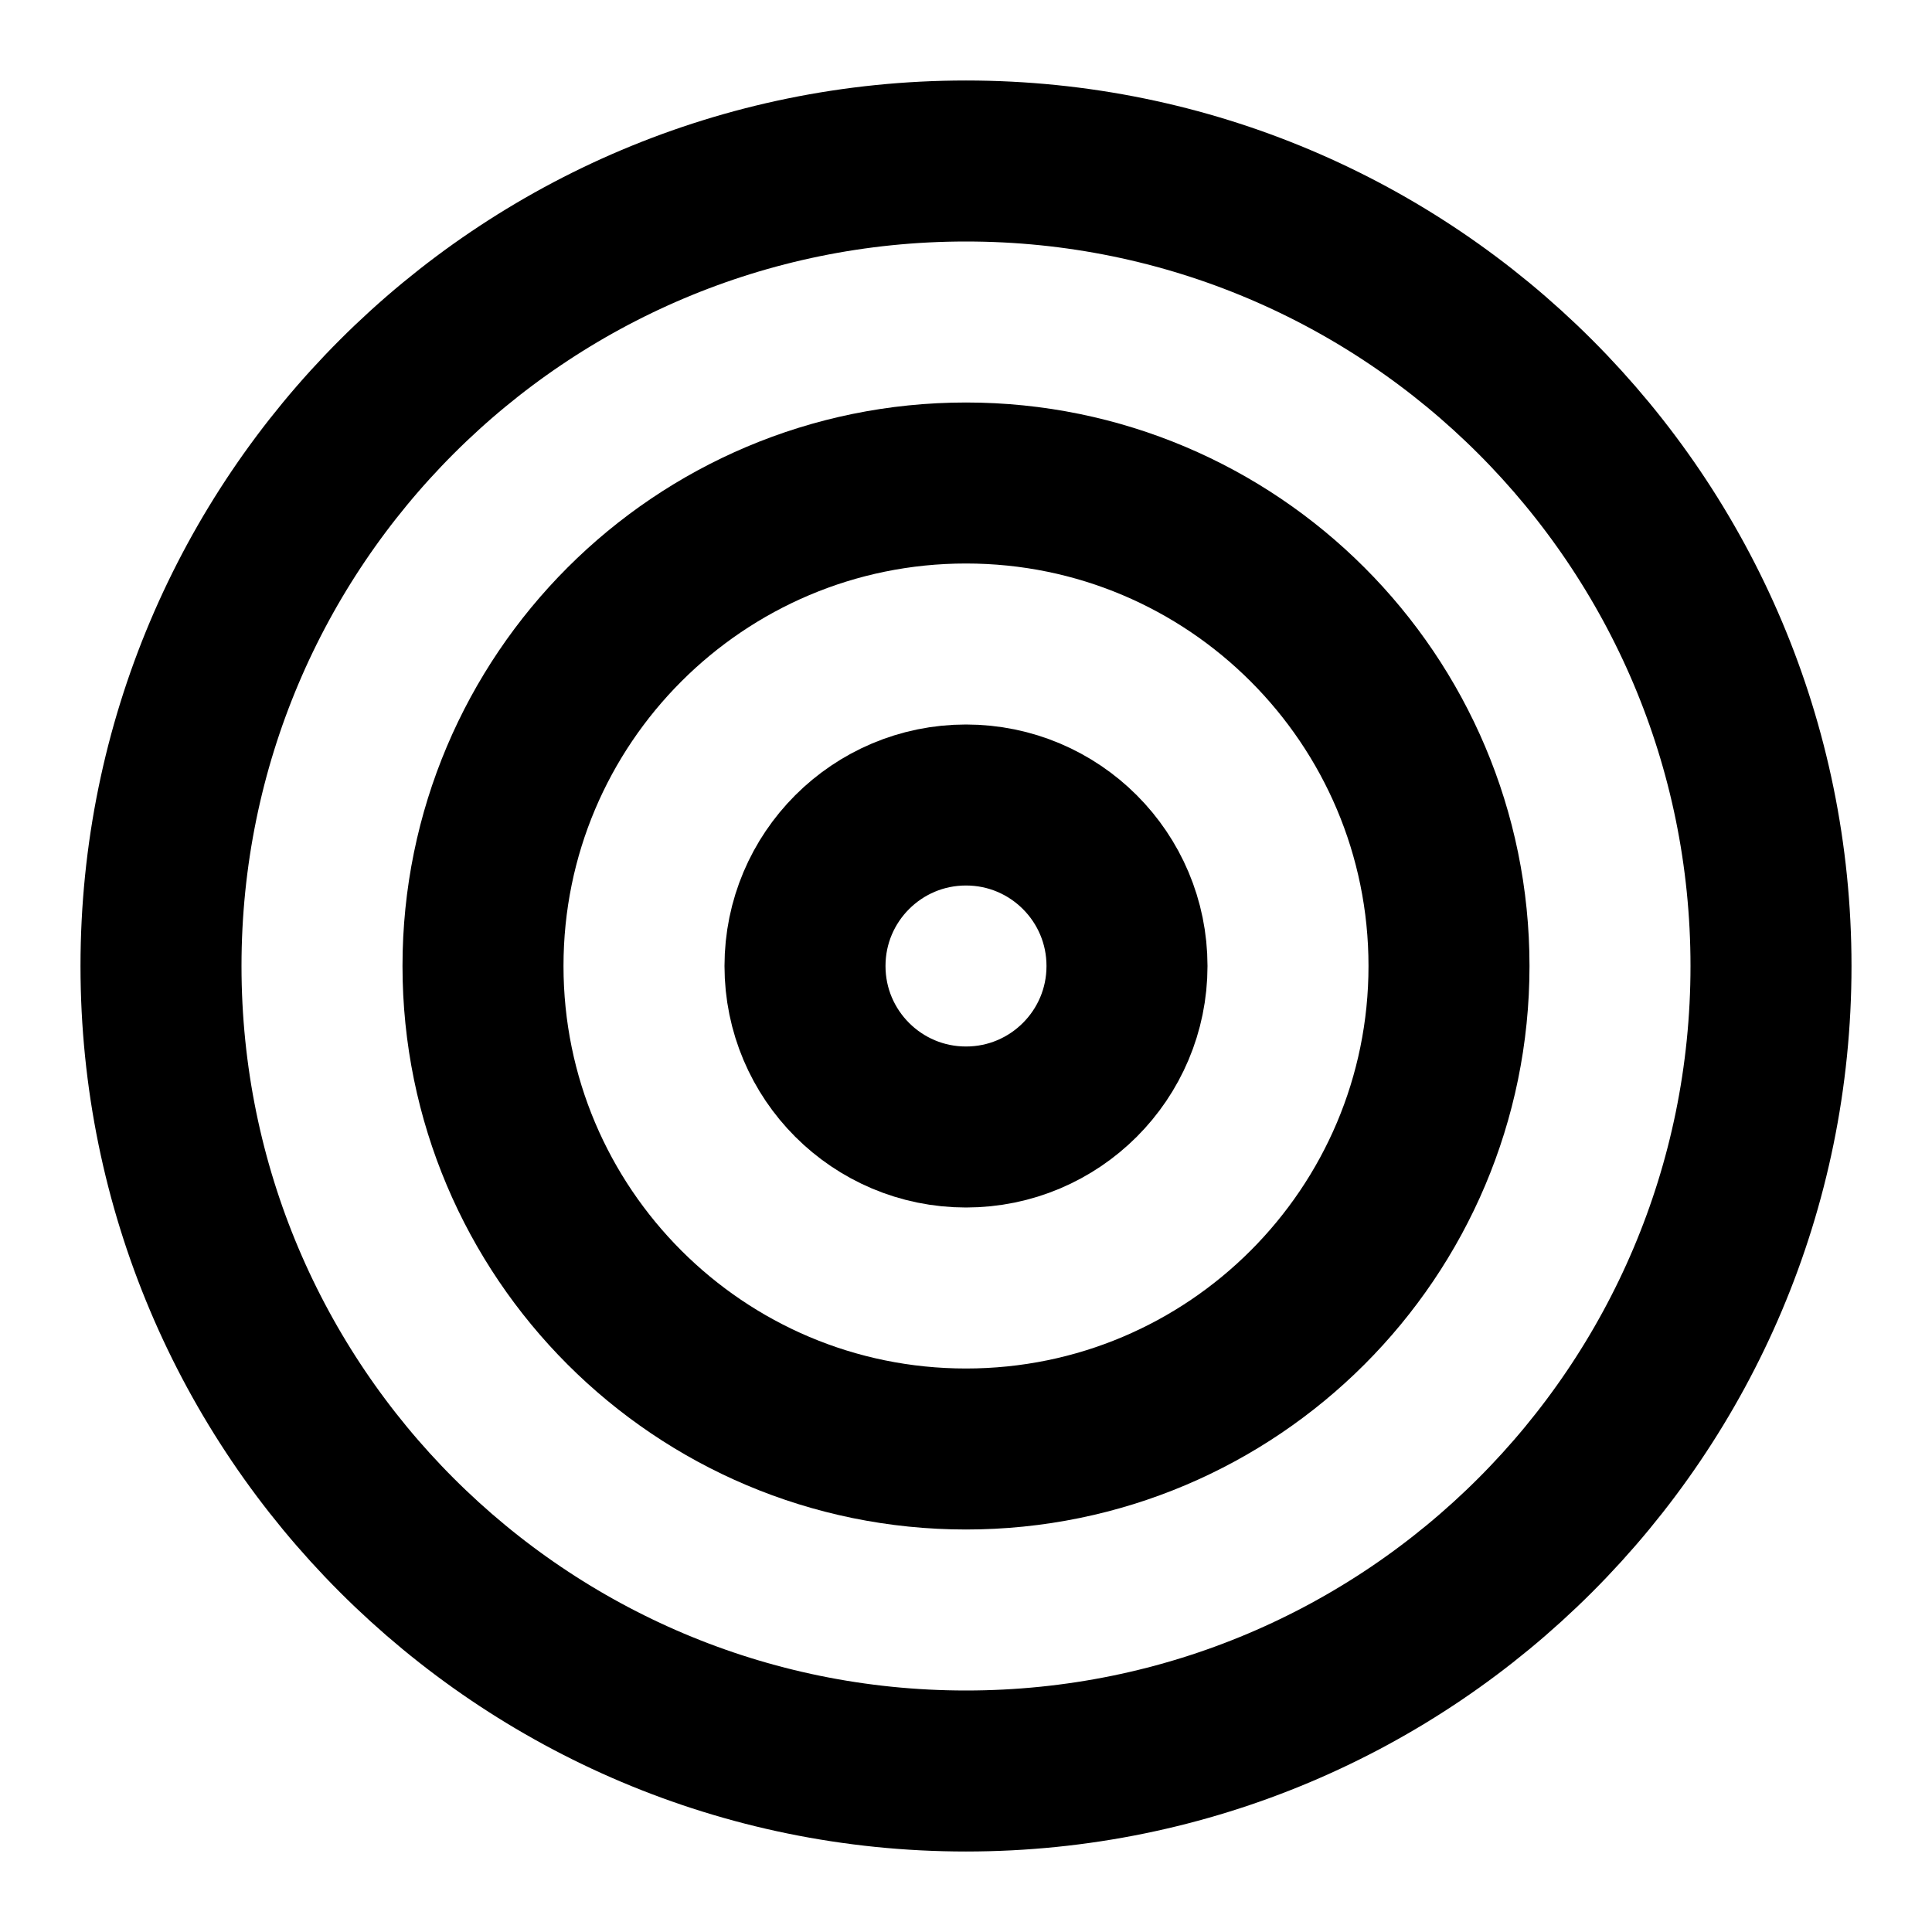
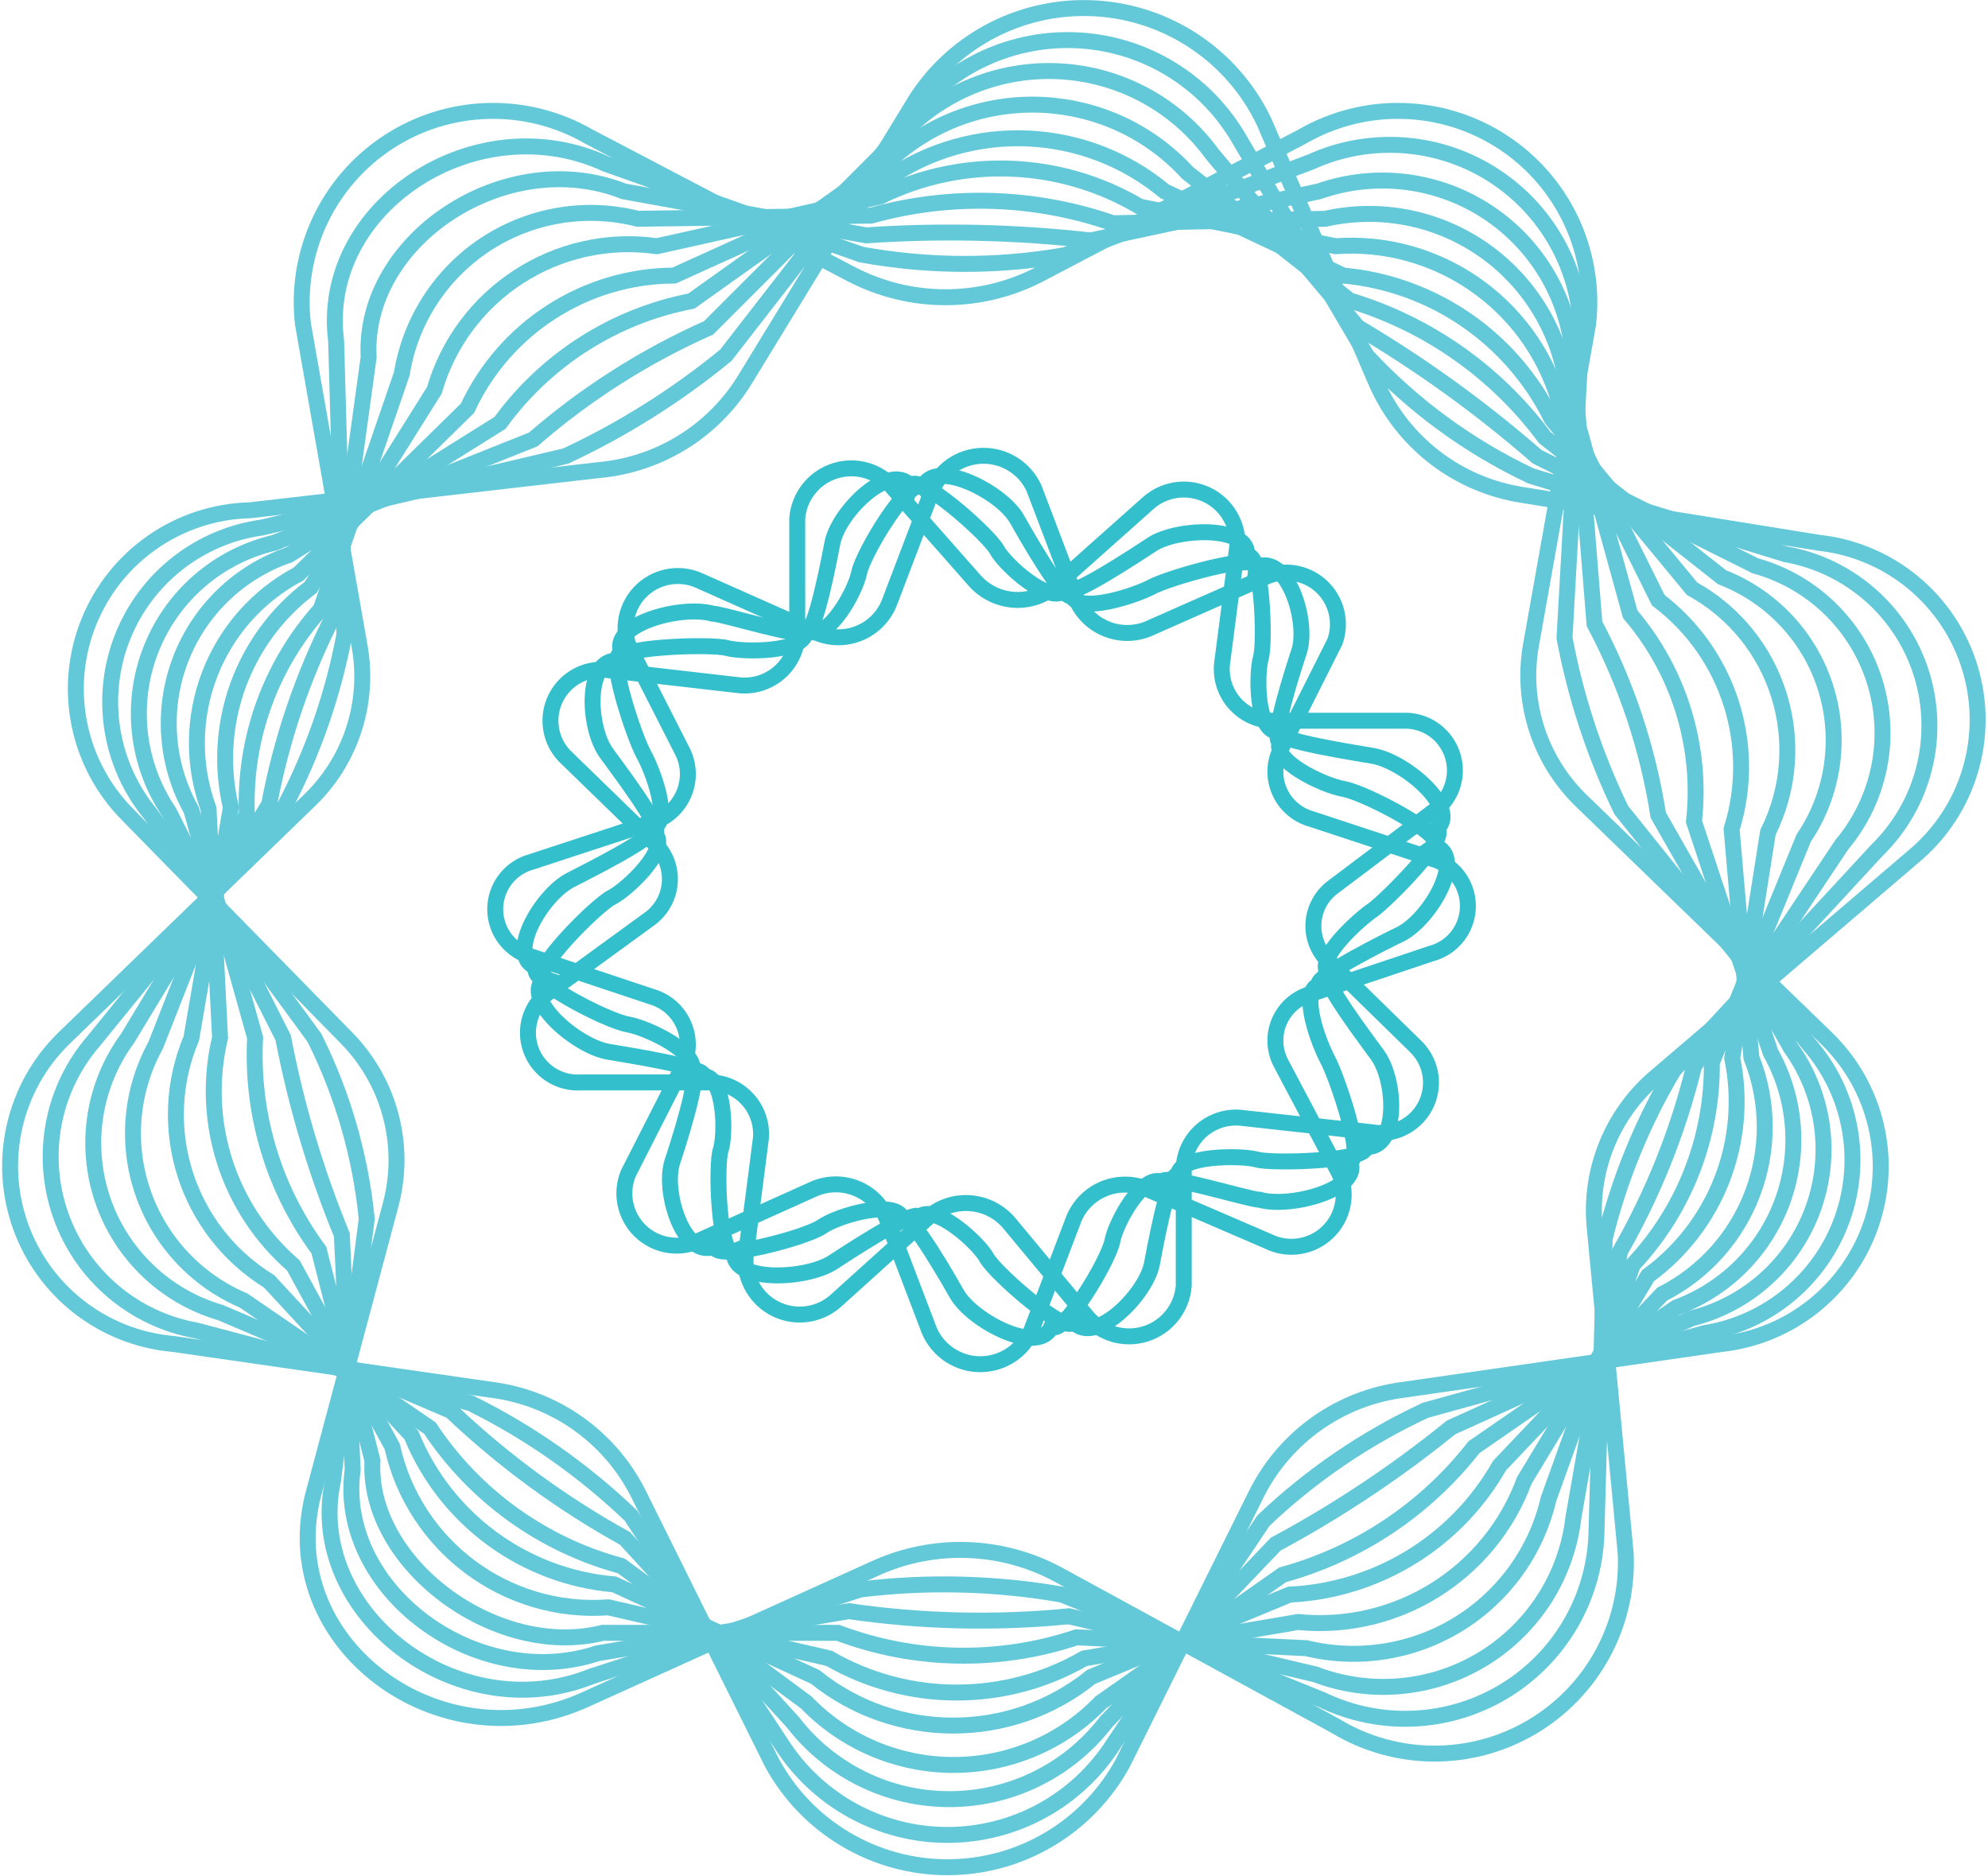
- <svg xmlns="http://www.w3.org/2000/svg" viewBox="0 0 24 24" fill="none" stroke="currentColor" stroke-width="2" stroke-linecap="round" stroke-linejoin="round">
-   <circle cx="12" cy="12" r="10" />
-   <circle cx="12" cy="12" r="6" />
-   <circle cx="12" cy="12" r="2" />
+ <svg xmlns="http://www.w3.org/2000/svg" viewBox="0 0 31.17 29.4">
+   <defs>
+     <style>.cls-1,.cls-2{fill:none;stroke-miterlimit:10;stroke-width:0.25px;}.cls-1{stroke:#63c9d9;}.cls-2{stroke:#33c0cc;}</style>
+   </defs>
+   <g id="Layer_2" data-name="Layer 2">
+     <g id="Layer_1-2" data-name="Layer 1">
+       <path class="cls-1" d="M16.3,4.3l4.12-2.16A3,3,0,0,1,24.9,5.08L24,10.14a2.73,2.73,0,0,0,.81,2.43l3.83,3.71A2.8,2.8,0,0,1,27,21.07l-5,.72a3,3,0,0,0-2.29,1.61l-2.1,4.23a3.13,3.13,0,0,1-5.51,0L10,23.4a3,3,0,0,0-2.29-1.61l-5-.72A2.8,2.8,0,0,1,1,16.28l3.83-3.71a2.7,2.7,0,0,0,.81-2.43L4.75,5.08A3,3,0,0,1,9.23,2.14L13.35,4.3A3.2,3.2,0,0,0,16.3,4.3Z" />
+       <path class="cls-1" d="M24.79,5.38,24.53,10a10.7,10.7,0,0,0,.89,2.7l2.95,3.68a2.75,2.75,0,0,1-1.64,4.52l-4.38,1.21a9.5,9.5,0,0,0-2.54,1.73l-2.35,3.5a3.09,3.09,0,0,1-5.21,0L9.89,23.76A10.12,10.12,0,0,0,7.38,22l-4.3-1.14a2.77,2.77,0,0,1-1.61-4.54l3-3.69a9.6,9.6,0,0,0,.93-2.68L5.27,5.34C5,3.24,7.47,1.63,9.5,2.57l4,1.42A9.06,9.06,0,0,0,16.7,4l3.85-1.46A3,3,0,0,1,24.79,5.38Z" />
+       <path class="cls-1" d="M24.67,5.67,25,9.78a9.53,9.53,0,0,1,1,3l2.08,3.65a2.73,2.73,0,0,1-1.56,4.24l-3.77,1.71A17.52,17.52,0,0,1,20,24.21L17.34,27a3.1,3.1,0,0,1-4.91,0L9.8,24.12a13.34,13.34,0,0,1-2.73-2L3.46,20.58A2.77,2.77,0,0,1,2,16.28l2.22-3.67a11,11,0,0,1,1-2.94L5.78,5.6c-.1-1.85,2.16-3.33,4-2.6l3.8.69a19.57,19.57,0,0,1,3.52.08L20.68,3A3,3,0,0,1,24.67,5.67Z" />
+       <path class="cls-1" d="M24.56,6l1,3.63a4.28,4.28,0,0,1,1,3.25l1.2,3.62a2.8,2.8,0,0,1-1.48,4l-3.17,2.19a5.73,5.73,0,0,1-3,2l-2.85,2a3.21,3.21,0,0,1-4.62,0l-2.9-2.14a5.22,5.22,0,0,1-3-2.16l-2.92-2a2.85,2.85,0,0,1-1.38-4l1.43-3.64a4.55,4.55,0,0,1,1.16-3.2L6.3,5.86A3,3,0,0,1,10,3.43l3.66-.05a6.35,6.35,0,0,1,3.79.12l3.33-.07A3.13,3.13,0,0,1,24.56,6Z" />
+       <path class="cls-1" d="M24.44,6.27,26,9.41A3.28,3.28,0,0,1,27.15,13l.31,3.58a2.94,2.94,0,0,1-1.4,3.71l-2.55,2.69A4,4,0,0,1,20.22,25l-3.11,1.29a3.45,3.45,0,0,1-4.33,0L9.63,24.84A3.78,3.78,0,0,1,6.45,22.5L4.22,20.09A3.07,3.07,0,0,1,3,16.28l.62-3.62A3.35,3.35,0,0,1,4.87,9.21L6.81,6.12A3.17,3.17,0,0,1,10.3,3.86l3.5-.78a4.28,4.28,0,0,1,4.07.16l3.07.62A3.4,3.4,0,0,1,24.44,6.27Z" />
+       <path class="cls-1" d="M24.33,6.57l2.2,2.66a2.89,2.89,0,0,1,1.19,3.82l-.56,3.54A3.38,3.38,0,0,1,25.84,20L23.9,23.21a3.42,3.42,0,0,1-3.55,2.22L17,26a4,4,0,0,1-4,0L9.54,25.2a3.23,3.23,0,0,1-3.39-2.52L4.6,19.84a3.61,3.61,0,0,1-1.15-3.57l-.18-3.59A3,3,0,0,1,4.68,9l2.65-2.6a3.59,3.59,0,0,1,3.24-2.08l3.35-1.52a3.6,3.6,0,0,1,4.34.2l2.8,1.32A4.05,4.05,0,0,1,24.33,6.57Z" />
+       <path class="cls-1" d="M24.22,6.86,27,9.05a2.74,2.74,0,0,1,1.28,4.09l-1.44,3.52a4.56,4.56,0,0,1-1.24,3.17L24.28,23.5a3.14,3.14,0,0,1-3.8,2.34l-3.6-.17a5.59,5.59,0,0,1-3.74-.07l-3.69,0c-1.68.42-3.7-1.09-3.61-2.7L5,19.6a5.14,5.14,0,0,1-1-3.33L3,12.7a2.79,2.79,0,0,1,1.53-4L7.84,6.63a4.84,4.84,0,0,1,3-1.91L14,2.47a3.3,3.3,0,0,1,4.62.24l2.54,2A5.93,5.93,0,0,1,24.22,6.86Z" />
+       <path class="cls-1" d="M24.1,7.16l3.42,1.71a2.72,2.72,0,0,1,1.36,4.37l-2.32,3.48a11.21,11.21,0,0,1-1.16,2.9l-.73,4.17a3,3,0,0,1-4.05,2.46l-3.86-.91a14.27,14.27,0,0,1-3.45-.08l-3.94.66c-1.9.63-4.1-1-3.84-2.88l-.17-3.68a16.05,16.05,0,0,1-.92-3.09L2.65,12.73A2.75,2.75,0,0,1,4.3,8.51L8.36,6.89a11,11,0,0,1,2.75-1.75l3-3a3.17,3.17,0,0,1,4.9.28l2.28,2.71A19,19,0,0,1,24.1,7.16Z" />
+       <path class="cls-1" d="M24,7.46l4,1.23a2.73,2.73,0,0,1,1.43,4.64l-3.19,3.45a9.66,9.66,0,0,0-1.08,2.64l-.13,4.65a3,3,0,0,1-4.3,2.58L16.65,25a10.78,10.78,0,0,0-3.16-.08L9.28,26.28c-2.11.85-4.5-1-4.06-3.06l.53-4.11a8.16,8.16,0,0,0-.82-2.84L2.35,12.75A2.76,2.76,0,0,1,4.11,8.27L8.87,7.15a11.92,11.92,0,0,0,2.51-1.58l2.88-3.71a3.11,3.11,0,0,1,5.17.32l2,3.4A8.44,8.44,0,0,0,24,7.46Z" />
+       <path class="cls-1" d="M23.87,7.76l4.65.75A2.79,2.79,0,0,1,30,13.43L26,16.85a2.75,2.75,0,0,0-1,2.36l.49,5.15a3,3,0,0,1-4.55,2.7l-4.36-2.38a3.23,3.23,0,0,0-2.86-.09L9.19,26.64c-2.31,1.06-4.9-.9-4.27-3.24l1.21-4.53a2.73,2.73,0,0,0-.7-2.6L2,12.77A2.8,2.8,0,0,1,3.92,8l5.47-.63A3,3,0,0,0,11.65,6l2.72-4.45a3.13,3.13,0,0,1,5.45.36L21.58,6A3,3,0,0,0,23.87,7.76Z" />
+       <path class="cls-2" d="M16.21,7.65l.67,1.76A.87.87,0,0,0,18,9.86l1.81-.8a.81.81,0,0,1,1.12,1l-.85,1.69a.77.77,0,0,0,.48,1.09l1.88.62a.77.77,0,0,1,0,1.49l-1.88.63a.76.76,0,0,0-.48,1.08L21,18.4a.82.82,0,0,1-1.12,1.06L18,18.65a.87.87,0,0,0-1.16.45l-.67,1.76a.87.87,0,0,1-1.6,0l-.67-1.76a.86.86,0,0,0-1.16-.45l-1.8.81A.82.82,0,0,1,9.85,18.4l.86-1.69a.78.78,0,0,0-.48-1.08L8.34,15a.77.77,0,0,1,0-1.49l1.89-.62a.79.79,0,0,0,.48-1.09l-.86-1.69a.82.82,0,0,1,1.13-1l1.8.8a.86.86,0,0,0,1.16-.45l.67-1.76A.87.87,0,0,1,16.21,7.65Z" />
+       <path class="cls-2" d="M19.7,8.89c.48-.21.82.84.67,1.32-.05.15-.47,1.42-.3,1.42-.14.29.66.68,1,.74s1.63.74,1.42.89c.5.16-.05,1.13-.52,1.38-.15.07-1.4.69-1.29.8-.31.11,0,.92.14,1.18s.6,1.6.34,1.57c.23.44-.91.76-1.41.62-.17,0-1.52-.43-1.53-.28-.3-.13-.72.62-.78.93s-.79,1.52-.95,1.33c-.18.47-1.22-.06-1.48-.49-.08-.14-.74-1.31-.86-1.2-.11-.3-1-.05-1.26.13s-1.71.56-1.68.31c-.48.21-.82-.84-.67-1.32.05-.15.47-1.42.3-1.42.14-.28-.66-.68-1-.74s-1.63-.73-1.42-.89c-.5-.16.06-1.13.52-1.37.15-.08,1.41-.7,1.29-.81.31-.11,0-.92-.14-1.17s-.6-1.6-.34-1.57c-.22-.45.91-.77,1.42-.63.16,0,1.51.43,1.52.28.3.13.72-.62.78-.92s.79-1.53,1-1.34c.17-.46,1.22.06,1.47.49.08.14.74,1.32.86,1.21.12.29,1,0,1.26-.14S19.73,8.65,19.7,8.89Z" />
+       <path class="cls-2" d="M19.55,8.72c.24-.1.29,1.35.22,1.59s-.08,1.15.26,1.16c-.07.14,1.33.35,1.49.38.53.09,1.39.85,1,1.15.25.09-.82,1.15-1,1.27s-.92.76-.69,1c-.16.05.67,1.13.76,1.26.31.41.34,1.51-.19,1.45.12.22-1.44.27-1.69.2s-1.23-.07-1.24.24c-.15-.06-.38,1.25-.41,1.4-.1.49-.91,1.29-1.23.9-.09.24-1.23-.76-1.36-1s-.82-.86-1.06-.64c-.05-.15-1.21.62-1.35.71-.43.28-1.61.32-1.55-.17-.24.1-.29-1.35-.21-1.59s.07-1.15-.27-1.16c.08-.14-1.33-.35-1.49-.38-.52-.09-1.38-.85-1-1.15-.25-.09.81-1.15,1.05-1.27s.92-.76.68-1c.16-.05-.67-1.13-.76-1.26-.3-.41-.34-1.51.19-1.45-.12-.22,1.45-.27,1.7-.2s1.23.07,1.23-.25c.15.07.39-1.24.42-1.39.09-.49.9-1.29,1.23-.9.09-.24,1.22.76,1.35,1s.82.86,1.06.64c.06.15,1.21-.62,1.35-.71C18.43,8.27,19.62,8.23,19.55,8.72Z" />
+       <path class="cls-2" d="M19.4,8.56l-.24,1.85a.81.81,0,0,0,.83.89l2,0a.78.78,0,0,1,.5,1.41L20.91,13.9a.76.76,0,0,0-.08,1.17l1.38,1.35a.79.79,0,0,1-.71,1.33l-2-.22a.82.82,0,0,0-.94.77l0,1.86a.86.86,0,0,1-1.52.48l-1.23-1.48a.89.89,0,0,0-1.25-.08l-1.44,1.3a.85.85,0,0,1-1.43-.67l.24-1.86a.81.81,0,0,0-.82-.88l-2,0a.78.78,0,0,1-.51-1.41l1.58-1.15a.77.77,0,0,0,.09-1.18L8.85,11.85a.8.8,0,0,1,.71-1.34l2,.23A.83.83,0,0,0,12.5,10l0-1.87a.85.85,0,0,1,1.51-.47L15.28,9.1a.9.9,0,0,0,1.26.09L18,7.89A.84.84,0,0,1,19.4,8.56Z" />
+     </g>
+   </g>
</svg>
